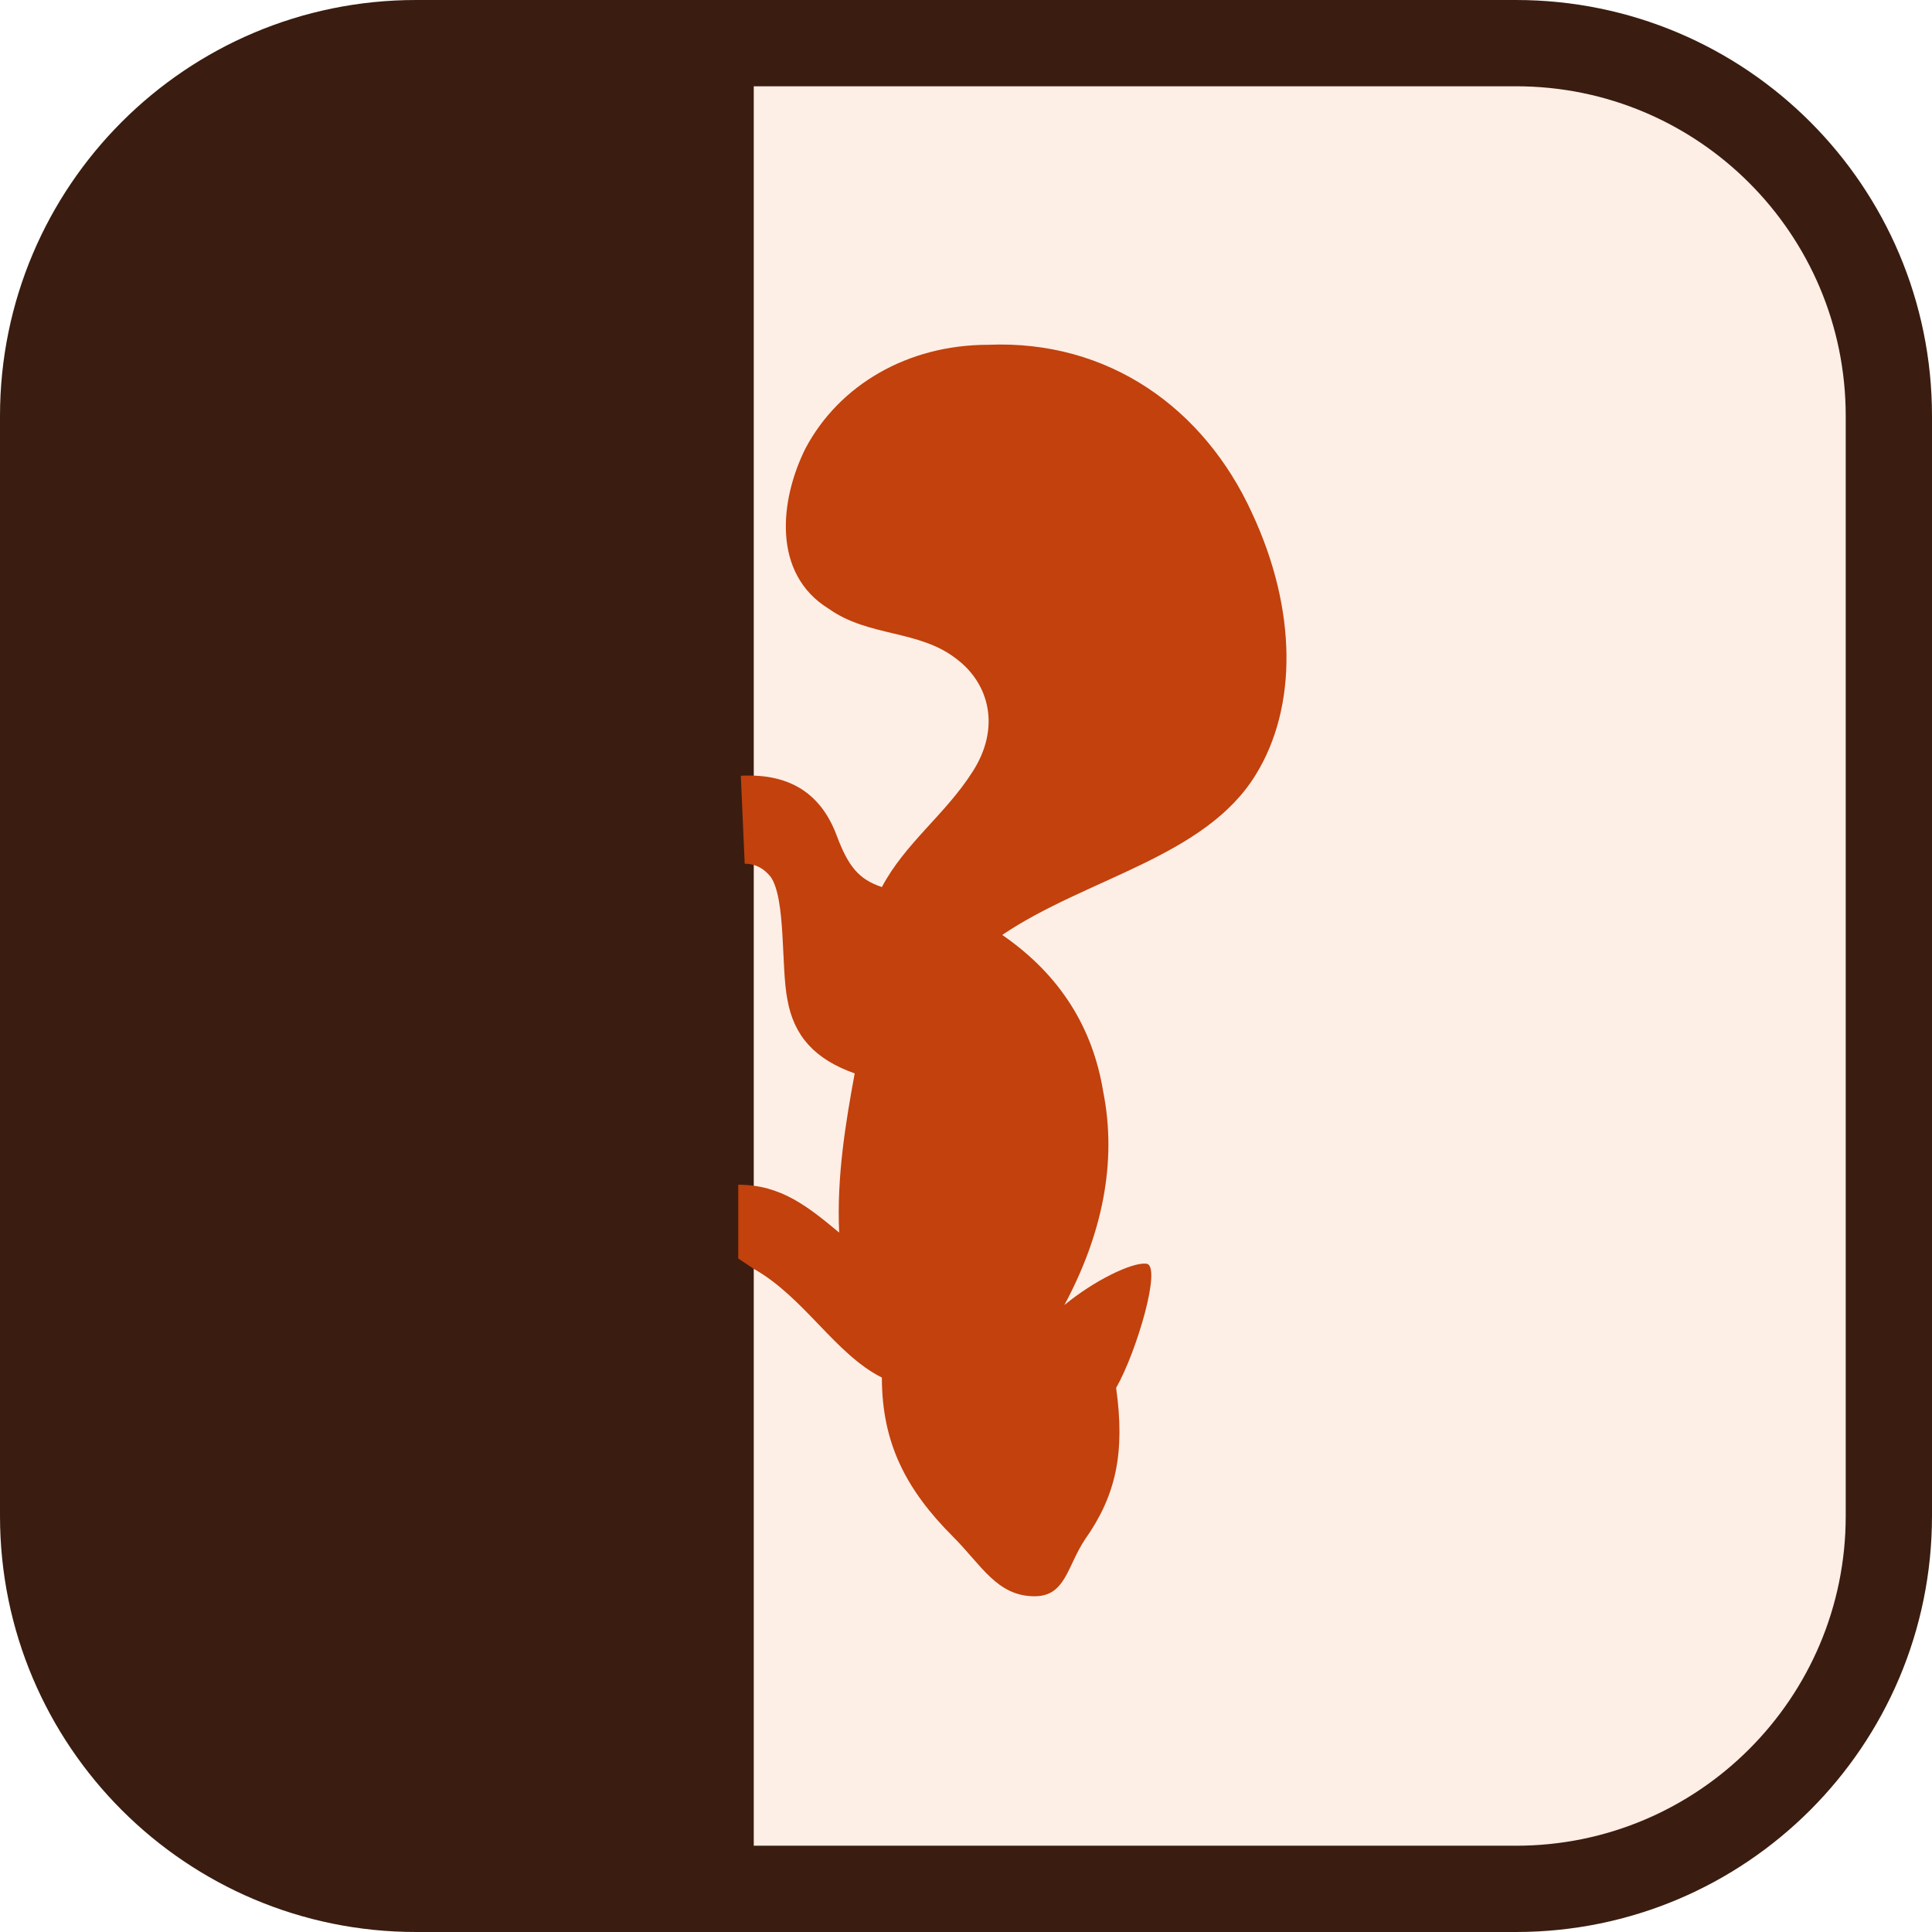
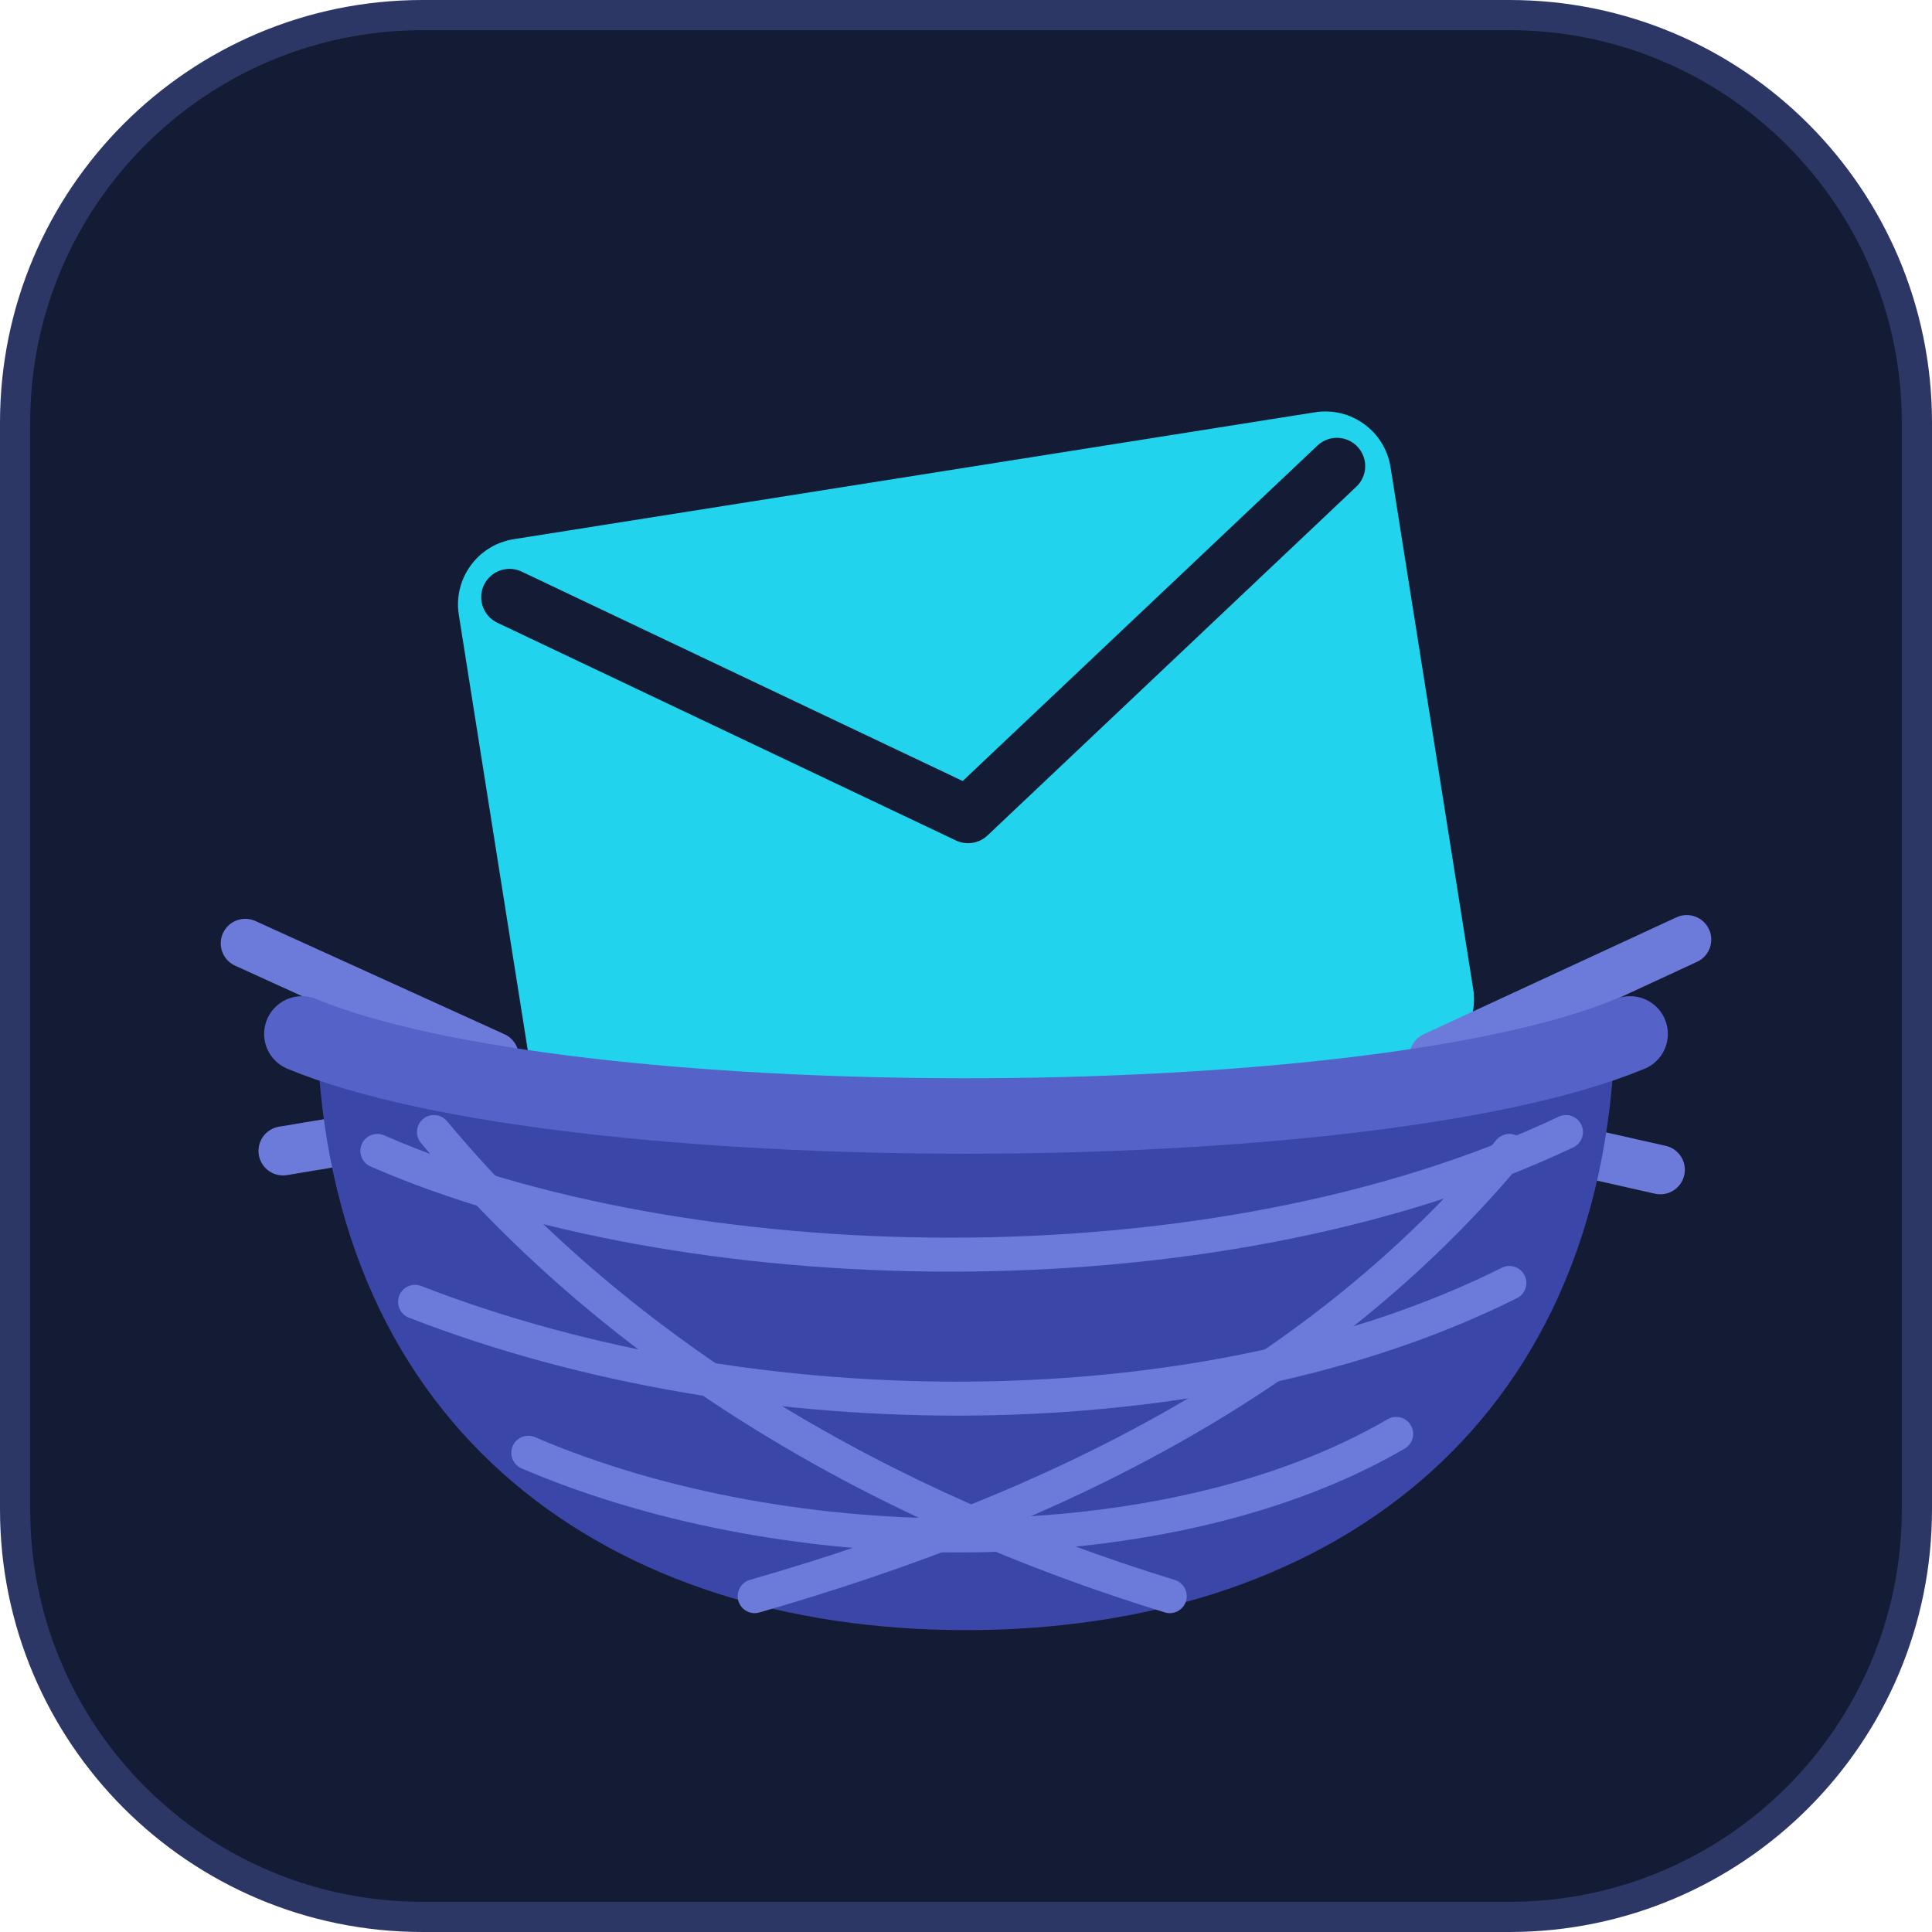
- <svg xmlns="http://www.w3.org/2000/svg" viewBox="0 0 1254 1254">
-   <defs>
-     <clipPath id="c">
-       <rect x="28" y="28" width="1198" height="1198" rx="242" />
-     </clipPath>
-   </defs>
-   <rect x="28" y="28" width="1198" height="1198" rx="242" fill="#fdeee6" />
-   <g clip-path="url(#c)">
-     <g transform="translate(627 627) scale(0.84) translate(-627 -627)">
-       <rect x="-400" y="-400" width="863" height="2054" fill="#3a1d10" />
-       <path d="M 562,566 C 580,532 611,510 632,477 C 654,443 645,409 620,390 C 591,367 552,373 521,351 C 477,324 483,267 503,227 C 529,178 582,147 644,147 C 737,143 811,196 848,277 C 883,352 883,427 851,479 C 812,543 720,559 655,603 C 700,634 725,675 733,724 C 744,779 732,835 703,889 C 726,870 755,856 766,857 C 779,857 759,925 743,953 C 750,1003 743,1036 719,1070 C 705,1091 704,1114 680,1114 C 651,1114 639,1090 617,1068 C 581,1032 562,996 562,945 C 526,927 502,883 463,861 L 451,853 L 451,796 C 484,796 505,813 529,833 C 527,790 534,748 541,710 C 510,699 494,681 489,653 C 484,628 488,575 476,558 C 471,552 465,548 456,548 L 453,480 C 491,478 515,494 527,526 C 536,550 544,560 562,566 Z" fill="#c2410c" />
-     </g>
+ <svg xmlns="http://www.w3.org/2000/svg" viewBox="0 0 1024 1024">
+   <rect x="8" y="8" width="1008" height="1008" rx="216" fill="#141b34" stroke="#2c3766" stroke-width="16" />
+   <g transform="rotate(-9 512 425)">
+     <rect x="262" y="250" width="500" height="350" rx="35" fill="#22d3ee" />
+     <path d="M 290 280 L 512 432 L 734 280" fill="none" stroke="#141b34" stroke-width="30" stroke-linecap="round" stroke-linejoin="round" />
  </g>
-   <rect x="28" y="28" width="1198" height="1198" rx="242" fill="none" stroke="#3a1d10" stroke-width="56" />
+   <g stroke="#6c7bd9" stroke-width="26" stroke-linecap="round">
+     <path d="M 130 500 L 262 560" />
+     <path d="M 150 610 L 270 590" />
+     <path d="M 894 498 L 760 560" />
+     <path d="M 880 620 L 756 592" />
+   </g>
+   <path d="M 168 548 C 300 600 724 600 856 548 C 850 760 700 864 512 864 C 324 864 174 760 168 548 Z" fill="#3b47a8" />
+   <g stroke="#6c7bd9" stroke-width="18" stroke-linecap="round" fill="none">
+     <path d="M 200 610 C 360 680 640 690 830 600" />
+     <path d="M 220 690 C 400 760 640 760 800 680" />
+     <path d="M 280 770 C 420 830 620 830 740 760" />
+     <path d="M 230 600 C 330 720 470 800 620 846" />
+     <path d="M 800 610 C 700 730 560 800 400 846" />
+   </g>
+   <path d="M 160 548 C 300 606 724 606 864 548" fill="none" stroke="#5562c8" stroke-width="40" stroke-linecap="round" />
</svg>
